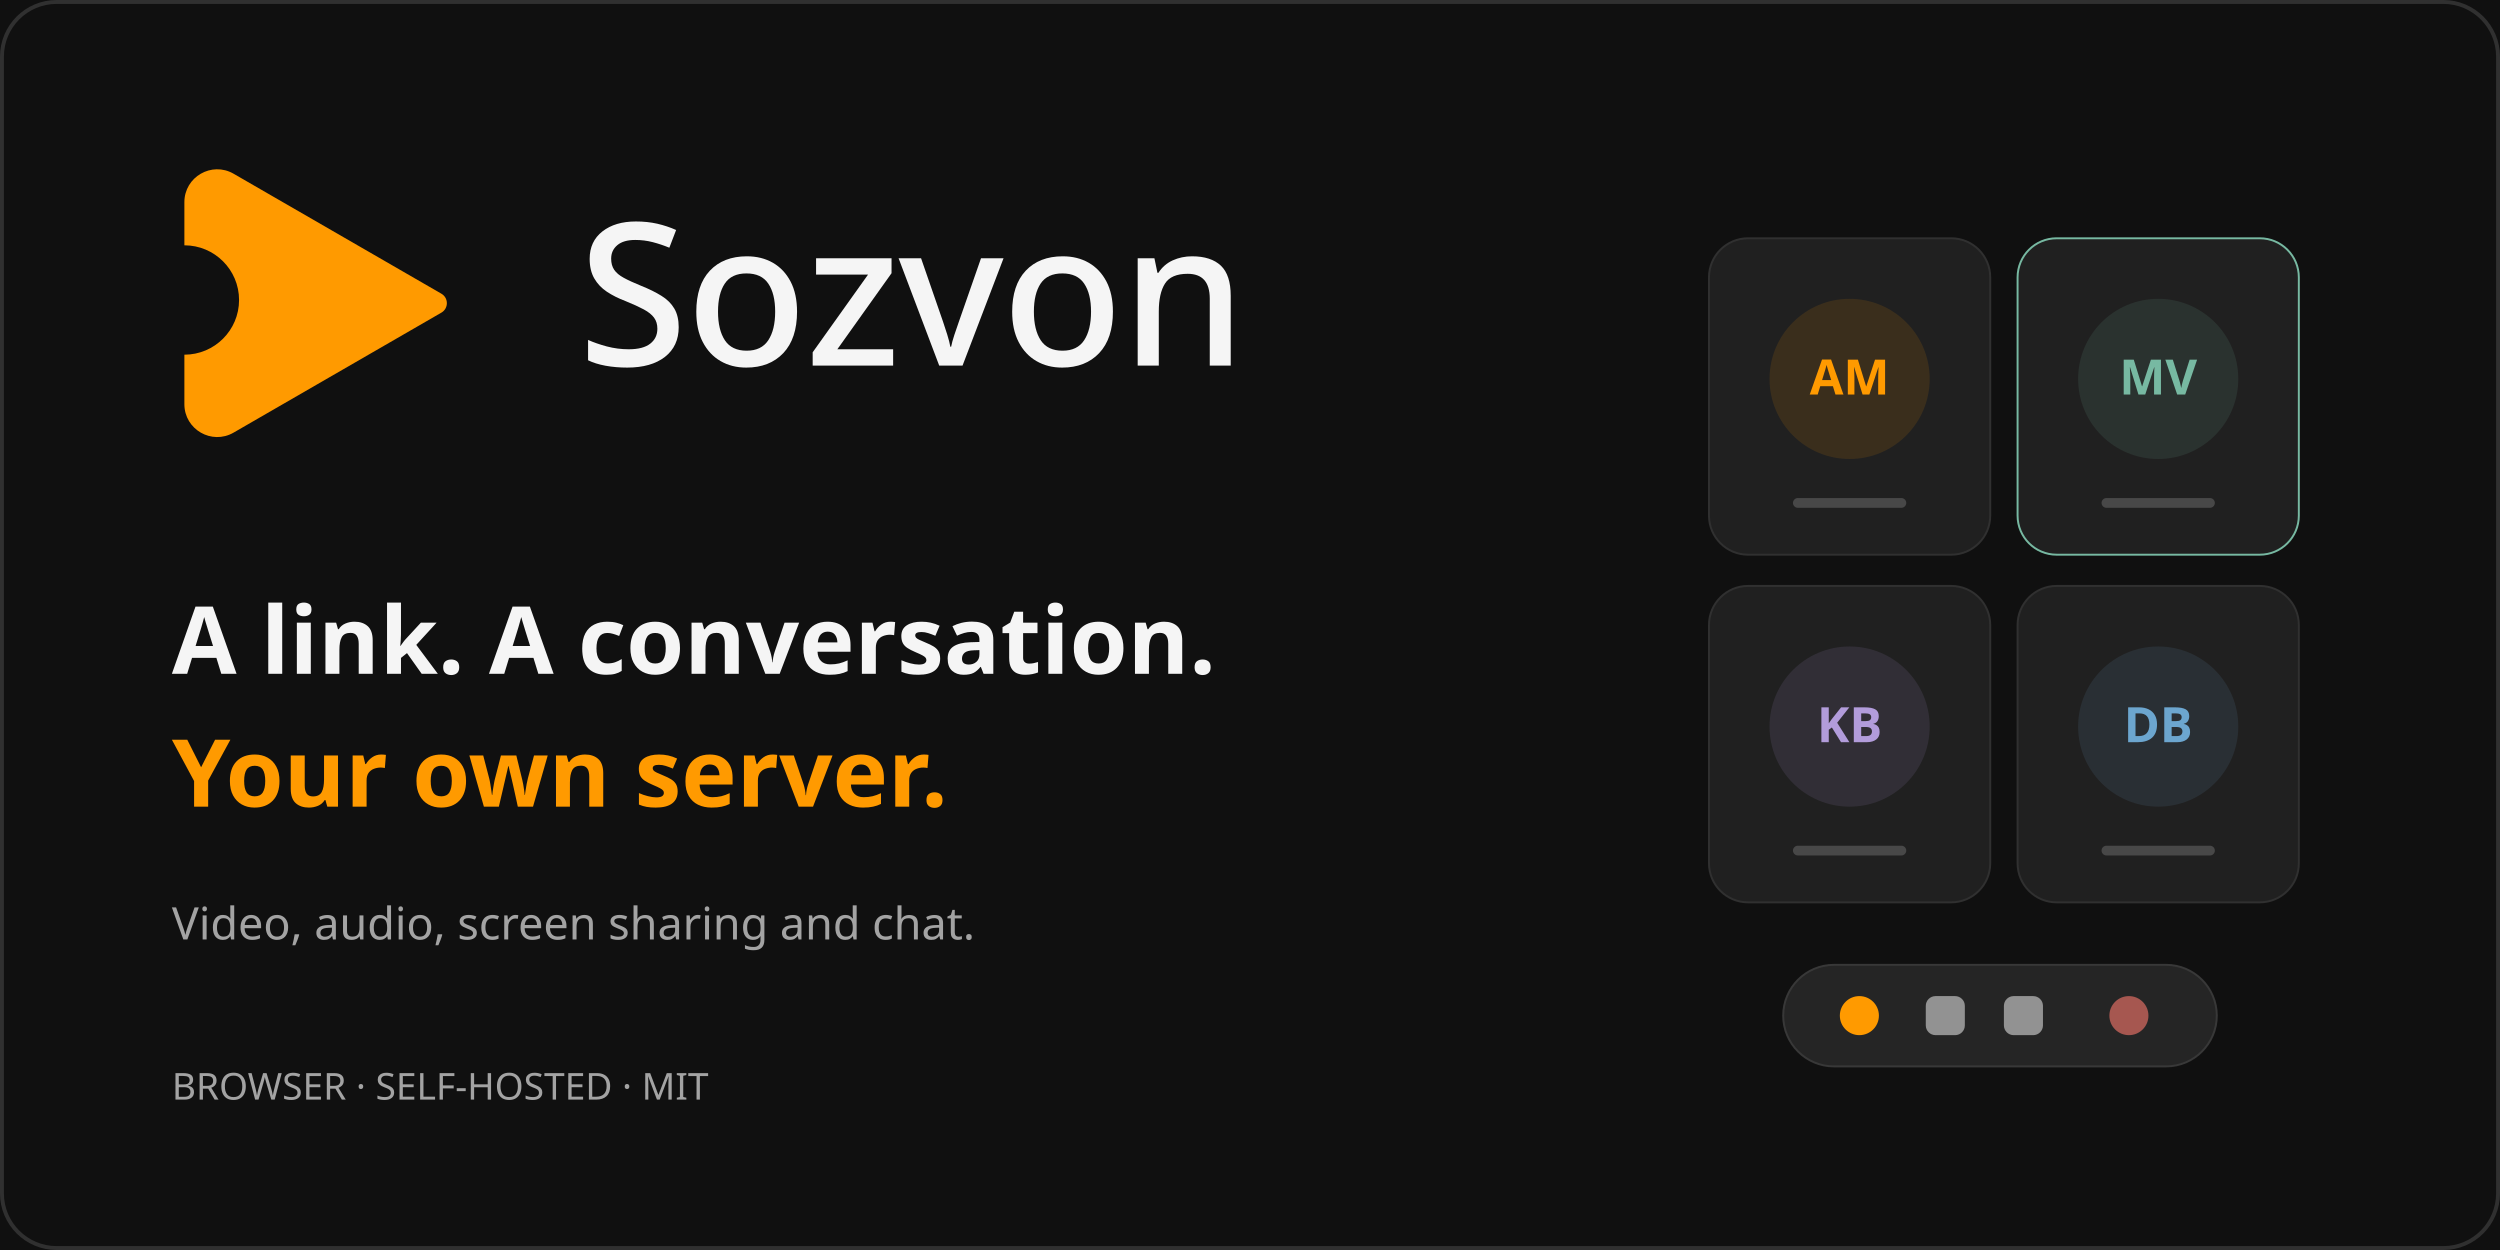
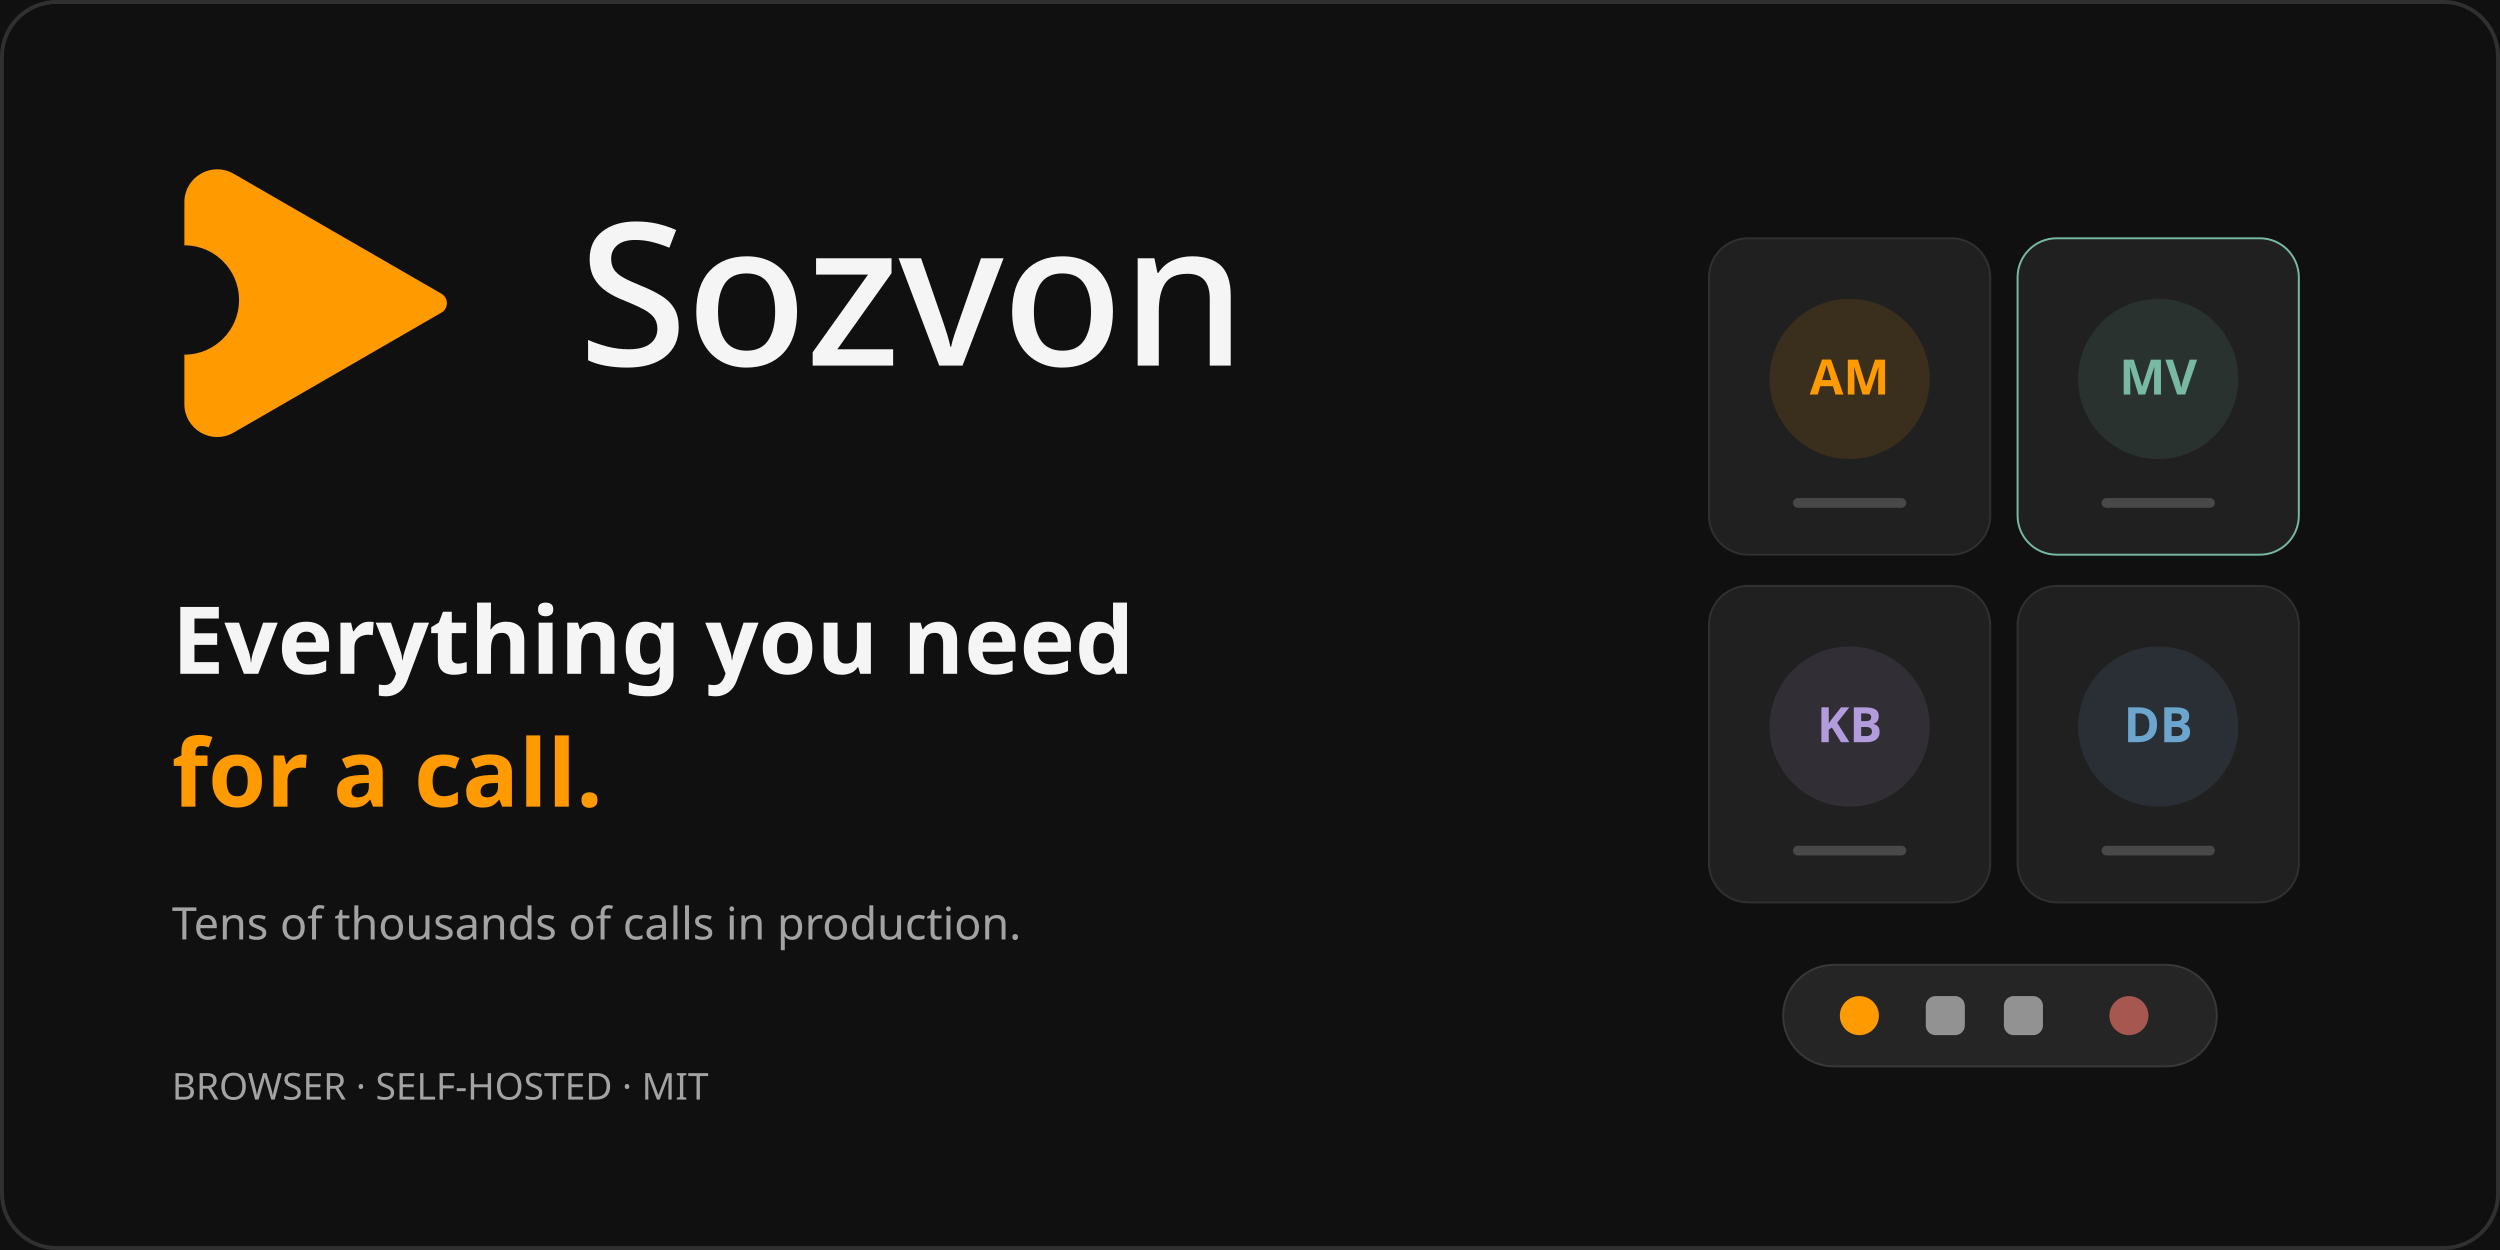
<svg xmlns="http://www.w3.org/2000/svg" width="1280" height="640" viewBox="0 0 1280 640">
  <rect width="1280" height="640" fill="#101010" />
  <rect x="1" y="1" width="1278" height="638" rx="28" fill="none" stroke="#303030" stroke-width="2" />
  <g transform="translate(72 64) scale(2.8)">
    <g fill="#FF9A00">
      <path d="M17 8.91L55 30.85C56.33 31.62 56.33 33.54 55 34.31L17 56.25C13 58.56 8 55.67 8 51.05V42A10 10 0 0 0 8 22V14.11C8 9.49 13 6.6 17 8.91Z" />
    </g>
    <path fill="#f5f5f5" d="M98.39 36.97Q98.39 40.43 95.88 42.4Q93.36 44.36 88.99 44.36Q86.88 44.36 85.01 44.02Q83.13 43.67 81.82 43.02V39.3Q83.28 39.96 85.24 40.49Q87.21 41.01 89.25 41.01Q91.87 41.01 93.18 39.99Q94.49 38.97 94.49 37.26Q94.49 36.06 93.89 35.24Q93.29 34.42 92.02 33.73Q90.74 33.04 88.67 32.2Q86.74 31.47 85.26 30.49Q83.79 29.51 82.95 28.05Q82.11 26.59 82.11 24.48Q82.11 21.28 84.44 19.46Q86.77 17.64 90.56 17.64Q92.67 17.64 94.47 18.05Q96.28 18.47 97.92 19.2L96.68 22.44Q95.18 21.82 93.64 21.42Q92.09 21.02 90.45 21.02Q88.3 21.02 87.17 21.97Q86.04 22.92 86.04 24.45Q86.04 25.65 86.59 26.47Q87.14 27.29 88.34 27.94Q89.54 28.6 91.51 29.4Q93.69 30.27 95.24 31.24Q96.79 32.2 97.59 33.57Q98.39 34.93 98.39 36.97Z" />
    <path fill="#f5f5f5" d="M120.03 34.13Q120.03 39.05 117.52 41.71Q115.01 44.36 110.75 44.36Q108.09 44.36 106.03 43.16Q103.97 41.96 102.79 39.68Q101.61 37.41 101.61 34.13Q101.61 29.29 104.08 26.65Q106.56 24.01 110.86 24.01Q113.55 24.01 115.61 25.19Q117.67 26.38 118.85 28.63Q120.03 30.89 120.03 34.13ZM105.58 34.13Q105.58 37.45 106.83 39.36Q108.09 41.27 110.82 41.27Q113.52 41.27 114.77 39.36Q116.03 37.45 116.03 34.13Q116.03 30.85 114.77 29Q113.52 27.14 110.78 27.14Q108.05 27.14 106.82 29Q105.58 30.85 105.58 34.13Z" />
    <path fill="#f5f5f5" d="M137.6 44H122.89V41.56L133.01 27.36H123.51V24.37H137.31V27.1L127.4 41.01H137.6Z" />
    <path fill="#f5f5f5" d="M146.03 44 138.6 24.37H142.71L146.72 35.95Q147.08 36.97 147.5 38.34Q147.92 39.7 148.06 40.54H148.21Q148.36 39.7 148.81 38.34Q149.27 36.97 149.63 35.95L153.67 24.37H157.79L150.29 44Z" />
    <path fill="#f5f5f5" d="M177.79 34.13Q177.79 39.05 175.28 41.71Q172.77 44.36 168.51 44.36Q165.85 44.36 163.79 43.16Q161.73 41.96 160.55 39.68Q159.37 37.41 159.37 34.13Q159.37 29.29 161.84 26.65Q164.32 24.01 168.62 24.01Q171.31 24.01 173.37 25.19Q175.43 26.38 176.61 28.63Q177.79 30.89 177.79 34.13ZM163.34 34.13Q163.34 37.45 164.59 39.36Q165.85 41.27 168.58 41.27Q171.28 41.27 172.53 39.36Q173.79 37.45 173.79 34.13Q173.79 30.85 172.53 29Q171.28 27.14 168.54 27.14Q165.81 27.14 164.57 29Q163.34 30.85 163.34 34.13Z" />
    <path fill="#f5f5f5" d="M192.26 24.01Q195.72 24.01 197.53 25.72Q199.33 27.43 199.33 31.22V44H195.5V31.76Q195.5 27.21 191.46 27.21Q188.44 27.21 187.31 29Q186.18 30.78 186.18 34.1V44H182.32V24.37H185.38L185.93 27.03H186.11Q187.09 25.5 188.73 24.75Q190.37 24.01 192.26 24.01Z" />
  </g>
  <g font-family="sans-serif">
-     <text x="88" y="345" font-size="48" font-weight="600" fill="#f5f5f5">A link. A conversation.</text>
-     <text x="88" y="413" font-size="48" font-weight="600" fill="#ff9a00">Your own server.</text>
-     <text x="88" y="481" font-size="23" fill="#a3a3a3">Video, audio, screen sharing and chat.</text>
+     <text x="88" y="345" font-size="48" font-weight="600" fill="#f5f5f5">Everything you need</text>
+     <text x="88" y="413" font-size="48" font-weight="600" fill="#ff9a00">for a call.</text>
+     <text x="88" y="481" font-size="23" fill="#a3a3a3">Tens of thousands of calls in production.</text>
    <text x="88" y="563" font-size="19" fill="#a3a3a3">BROWSER  ·  SELF-HOSTED  ·  MIT</text>
  </g>
  <rect x="875" y="122" width="144" height="162" rx="20" fill="#202020" stroke="#303030" />
  <circle cx="947" cy="194" r="41" fill="#ff9a00" fill-opacity=".12" />
  <text x="947" y="202" text-anchor="middle" font-family="sans-serif" font-size="25" font-weight="600" fill="#ff9a00">AM</text>
  <rect x="918" y="255" width="58" height="5" rx="2.5" fill="#484848" />
  <rect x="1033" y="122" width="144" height="162" rx="20" fill="#202020" stroke="#77b9a2" />
  <circle cx="1105" cy="194" r="41" fill="#77b9a2" fill-opacity=".12" />
  <text x="1105" y="202" text-anchor="middle" font-family="sans-serif" font-size="25" font-weight="600" fill="#77b9a2">MV</text>
  <rect x="1076" y="255" width="58" height="5" rx="2.5" fill="#484848" />
  <rect x="875" y="300" width="144" height="162" rx="20" fill="#202020" stroke="#303030" />
  <circle cx="947" cy="372" r="41" fill="#b29cdb" fill-opacity=".12" />
  <text x="947" y="380" text-anchor="middle" font-family="sans-serif" font-size="25" font-weight="600" fill="#b29cdb">KB</text>
  <rect x="918" y="433" width="58" height="5" rx="2.5" fill="#484848" />
  <rect x="1033" y="300" width="144" height="162" rx="20" fill="#202020" stroke="#303030" />
  <circle cx="1105" cy="372" r="41" fill="#6ca6cf" fill-opacity=".12" />
  <text x="1105" y="380" text-anchor="middle" font-family="sans-serif" font-size="25" font-weight="600" fill="#6ca6cf">DB</text>
  <rect x="1076" y="433" width="58" height="5" rx="2.5" fill="#484848" />
  <rect x="913" y="494" width="222" height="52" rx="26" fill="#252525" stroke="#383838" />
  <circle cx="952" cy="520" r="10" fill="#ff9a00" />
  <rect x="986" y="510" width="20" height="20" rx="5" fill="#929292" />
  <rect x="1026" y="510" width="20" height="20" rx="5" fill="#929292" />
  <circle cx="1090" cy="520" r="10" fill="#a65750" />
</svg>
